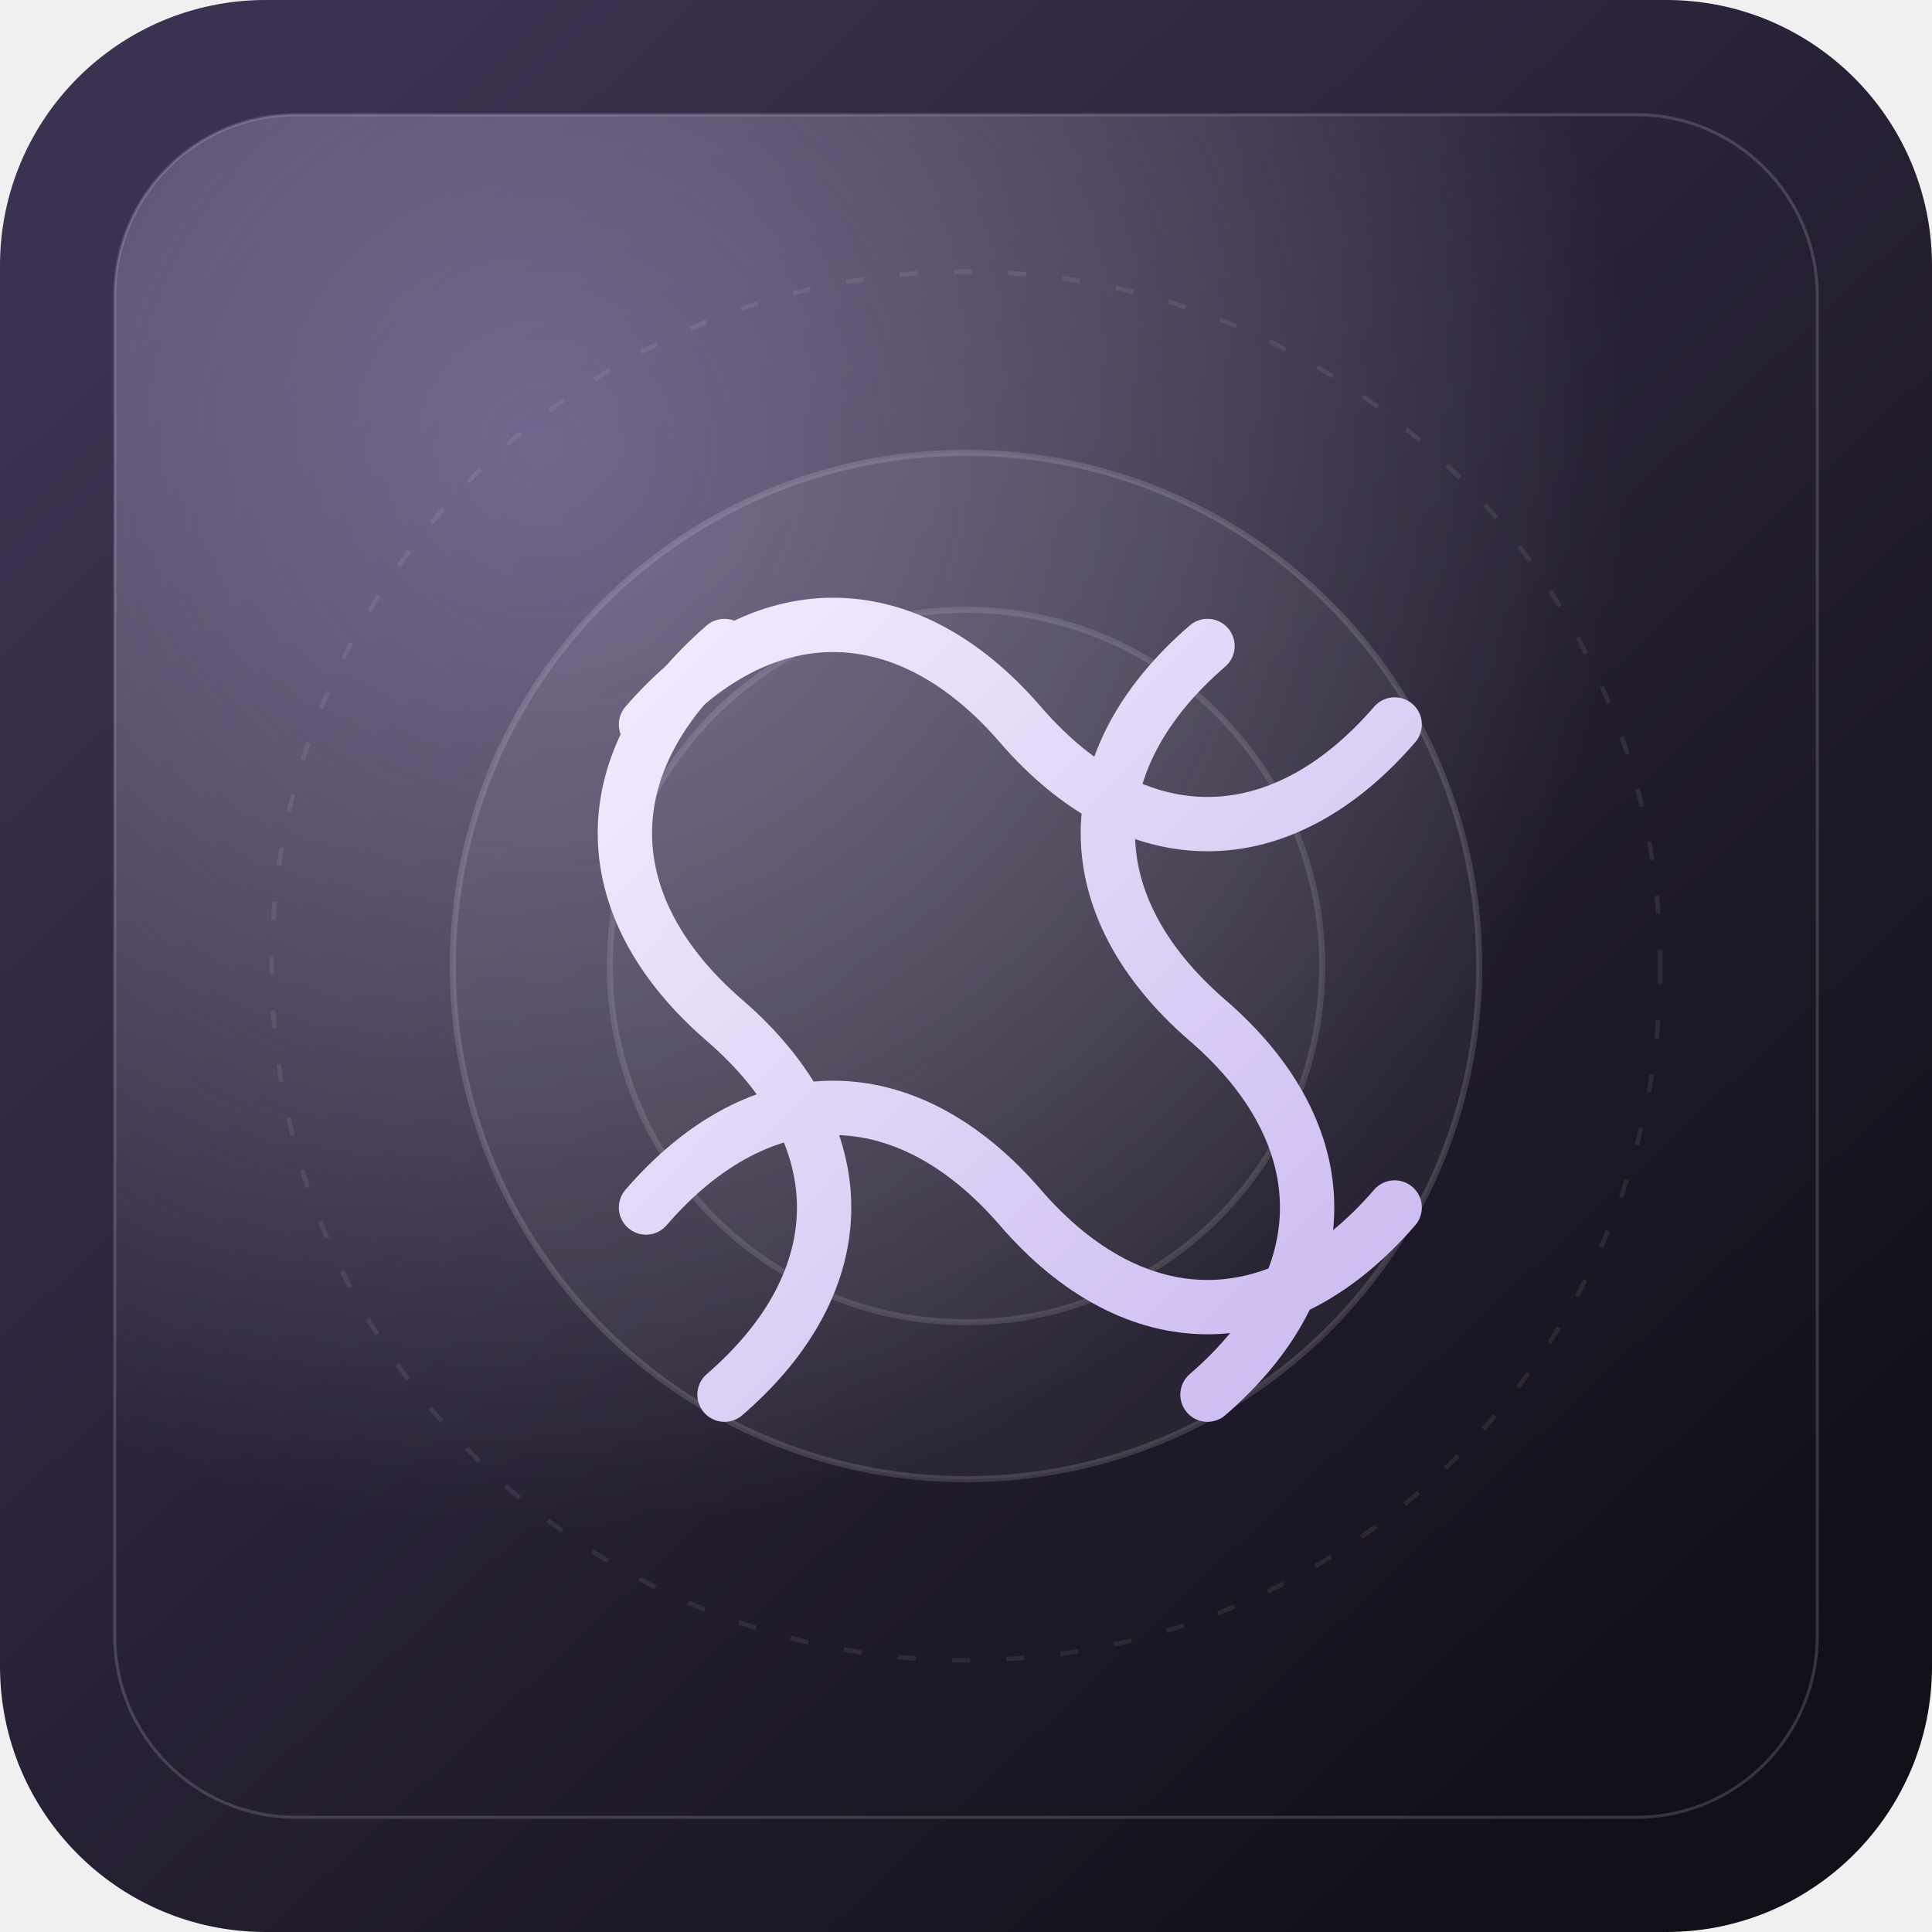
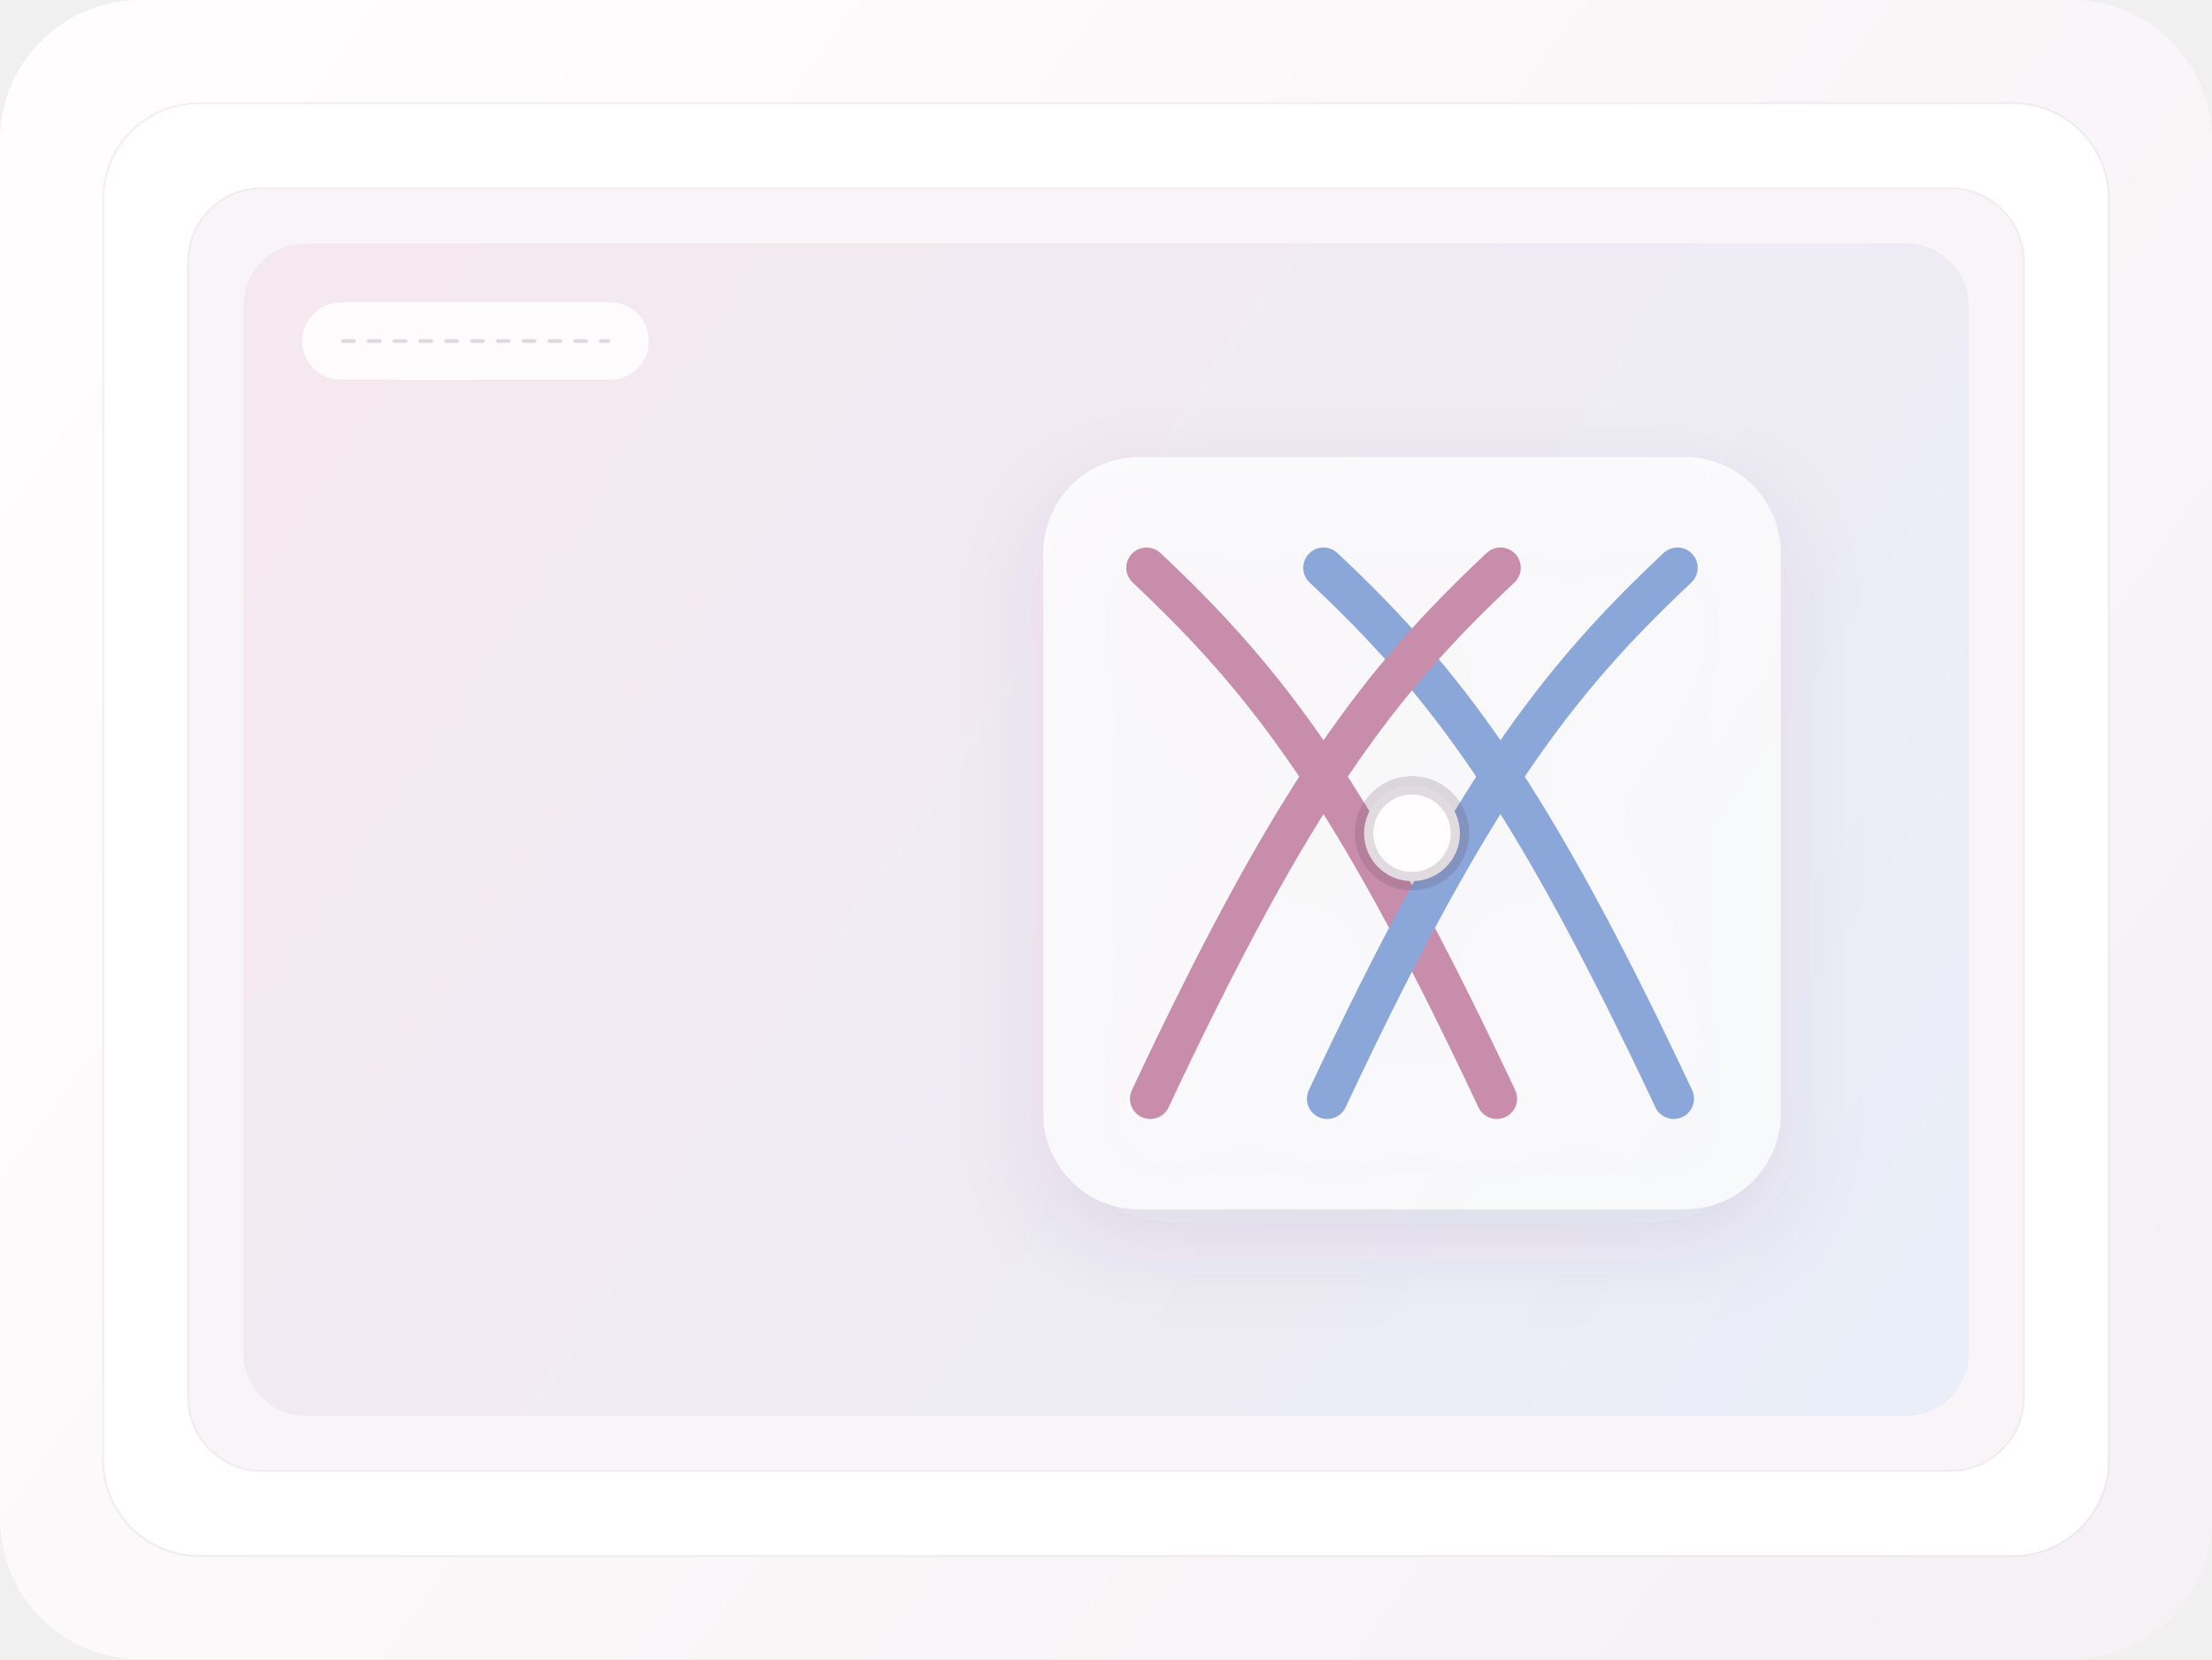
- <svg xmlns="http://www.w3.org/2000/svg" width="640" height="640" viewBox="0 0 640 640" fill="none">
+ <svg xmlns="http://www.w3.org/2000/svg" width="1200" height="900" viewBox="0 0 1200 900" fill="none">
  <defs>
-     <linearGradient id="bg" x1="80" y1="72" x2="560" y2="584" gradientUnits="userSpaceOnUse">
-       <stop stop-color="#3b3150" />
-       <stop offset="1" stop-color="#120f18" />
+     <linearGradient id="paper" x1="84" y1="74" x2="1118" y2="826" gradientUnits="userSpaceOnUse">
+       <stop stop-color="#FFFDFD" />
+       <stop offset="1" stop-color="#F6F1F5" />
    </linearGradient>
-     <radialGradient id="mist" cx="0" cy="0" r="1" gradientUnits="userSpaceOnUse" gradientTransform="translate(180 148) rotate(45) scale(360)">
-       <stop stop-color="#c8b6ef" stop-opacity="0.42" />
-       <stop offset="1" stop-color="#FFFFFF" stop-opacity="0" />
-     </radialGradient>
-     <linearGradient id="stroke" x1="180" y1="176" x2="480" y2="470" gradientUnits="userSpaceOnUse">
-       <stop stop-color="#f7f2ff" />
-       <stop offset="1" stop-color="#c8b6ef" />
+     <linearGradient id="plumLine" x1="280" y1="210" x2="924" y2="696" gradientUnits="userSpaceOnUse">
+       <stop stop-color="#7A5E79" />
+       <stop offset="1" stop-color="#2E3A55" />
+     </linearGradient>
+     <filter id="shadow" x="-20%" y="-20%" width="140%" height="140%">
+       <feDropShadow dx="0" dy="18" stdDeviation="24" flood-color="rgba(72,54,86,0.12)" />
+     </filter>
+   </defs>
+   <rect width="1200" height="900" rx="76" fill="url(#paper)" />
+   <rect x="56" y="56" width="1088" height="788" rx="52" fill="white" stroke="rgba(91,65,88,0.08)" />
+   <rect x="102" y="102" width="996" height="696" rx="40" fill="rgba(248,243,247,0.96)" stroke="rgba(91,65,88,0.07)" />
+   <rect x="132" y="132" width="936" height="636" rx="34" fill="url(#hero)" />
+   <rect x="164" y="164" width="188" height="42" rx="21" fill="rgba(255,255,255,0.82)" />
+   <path d="M186 185H330" stroke="rgba(91,65,88,0.18)" stroke-width="2" stroke-linecap="round" stroke-dasharray="6 8" />
+   <defs>
+     <linearGradient id="hero" x1="144" y1="148" x2="1056" y2="752" gradientUnits="userSpaceOnUse">
+       <stop stop-color="#F6E8EF" />
+       <stop offset="1" stop-color="#E9EEF8" />
    </linearGradient>
  </defs>
-   <rect width="640" height="640" rx="88" fill="url(#bg)" />
-   <rect x="38" y="38" width="564" height="564" rx="60" fill="url(#mist)" stroke="rgba(255,255,255,0.16)" />
-   <circle cx="320" cy="320" r="170" fill="rgba(255,255,255,0.05)" stroke="rgba(255,255,255,0.14)" stroke-width="2" />
-   <circle cx="320" cy="320" r="118" fill="rgba(255,255,255,0.03)" stroke="rgba(255,255,255,0.12)" stroke-width="2" />
-   <g stroke="url(#stroke)" stroke-width="18" stroke-linecap="round" stroke-linejoin="round">
-     <path d="M214 240C252 196 300 196 338 240C376 284 424 284 462 240" />
-     <path d="M214 400C252 356 300 356 338 400C376 444 424 444 462 400" />
-     <path d="M240 214C196 252 196 300 240 338C284 376 284 424 240 462" />
-     <path d="M400 214C356 252 356 300 400 338C444 376 444 424 400 462" />
+   <g filter="url(#shadow)">
+     <rect x="566" y="248" width="400" height="408" rx="52" fill="rgba(255,255,255,0.74)" />
+     <path d="M622 308C688 370 734 430 812 596" stroke="#C78DAA" stroke-width="22" stroke-linecap="round" />
+     <path d="M718 308C784 370 830 430 908 596" stroke="#8BA6D8" stroke-width="22" stroke-linecap="round" />
+     <path d="M910 308C844 370 798 430 720 596" stroke="#8BA6D8" stroke-width="22" stroke-linecap="round" />
+     <path d="M814 308C748 370 702 430 624 596" stroke="#C78DAA" stroke-width="22" stroke-linecap="round" />
+     <circle cx="766" cy="452" r="26" fill="#FFFDFD" stroke="rgba(91,65,88,0.18)" stroke-width="10" />
  </g>
-   <circle cx="320" cy="320" r="230" stroke="rgba(255,255,255,0.08)" stroke-width="1.5" stroke-dasharray="6 12" />
</svg>
